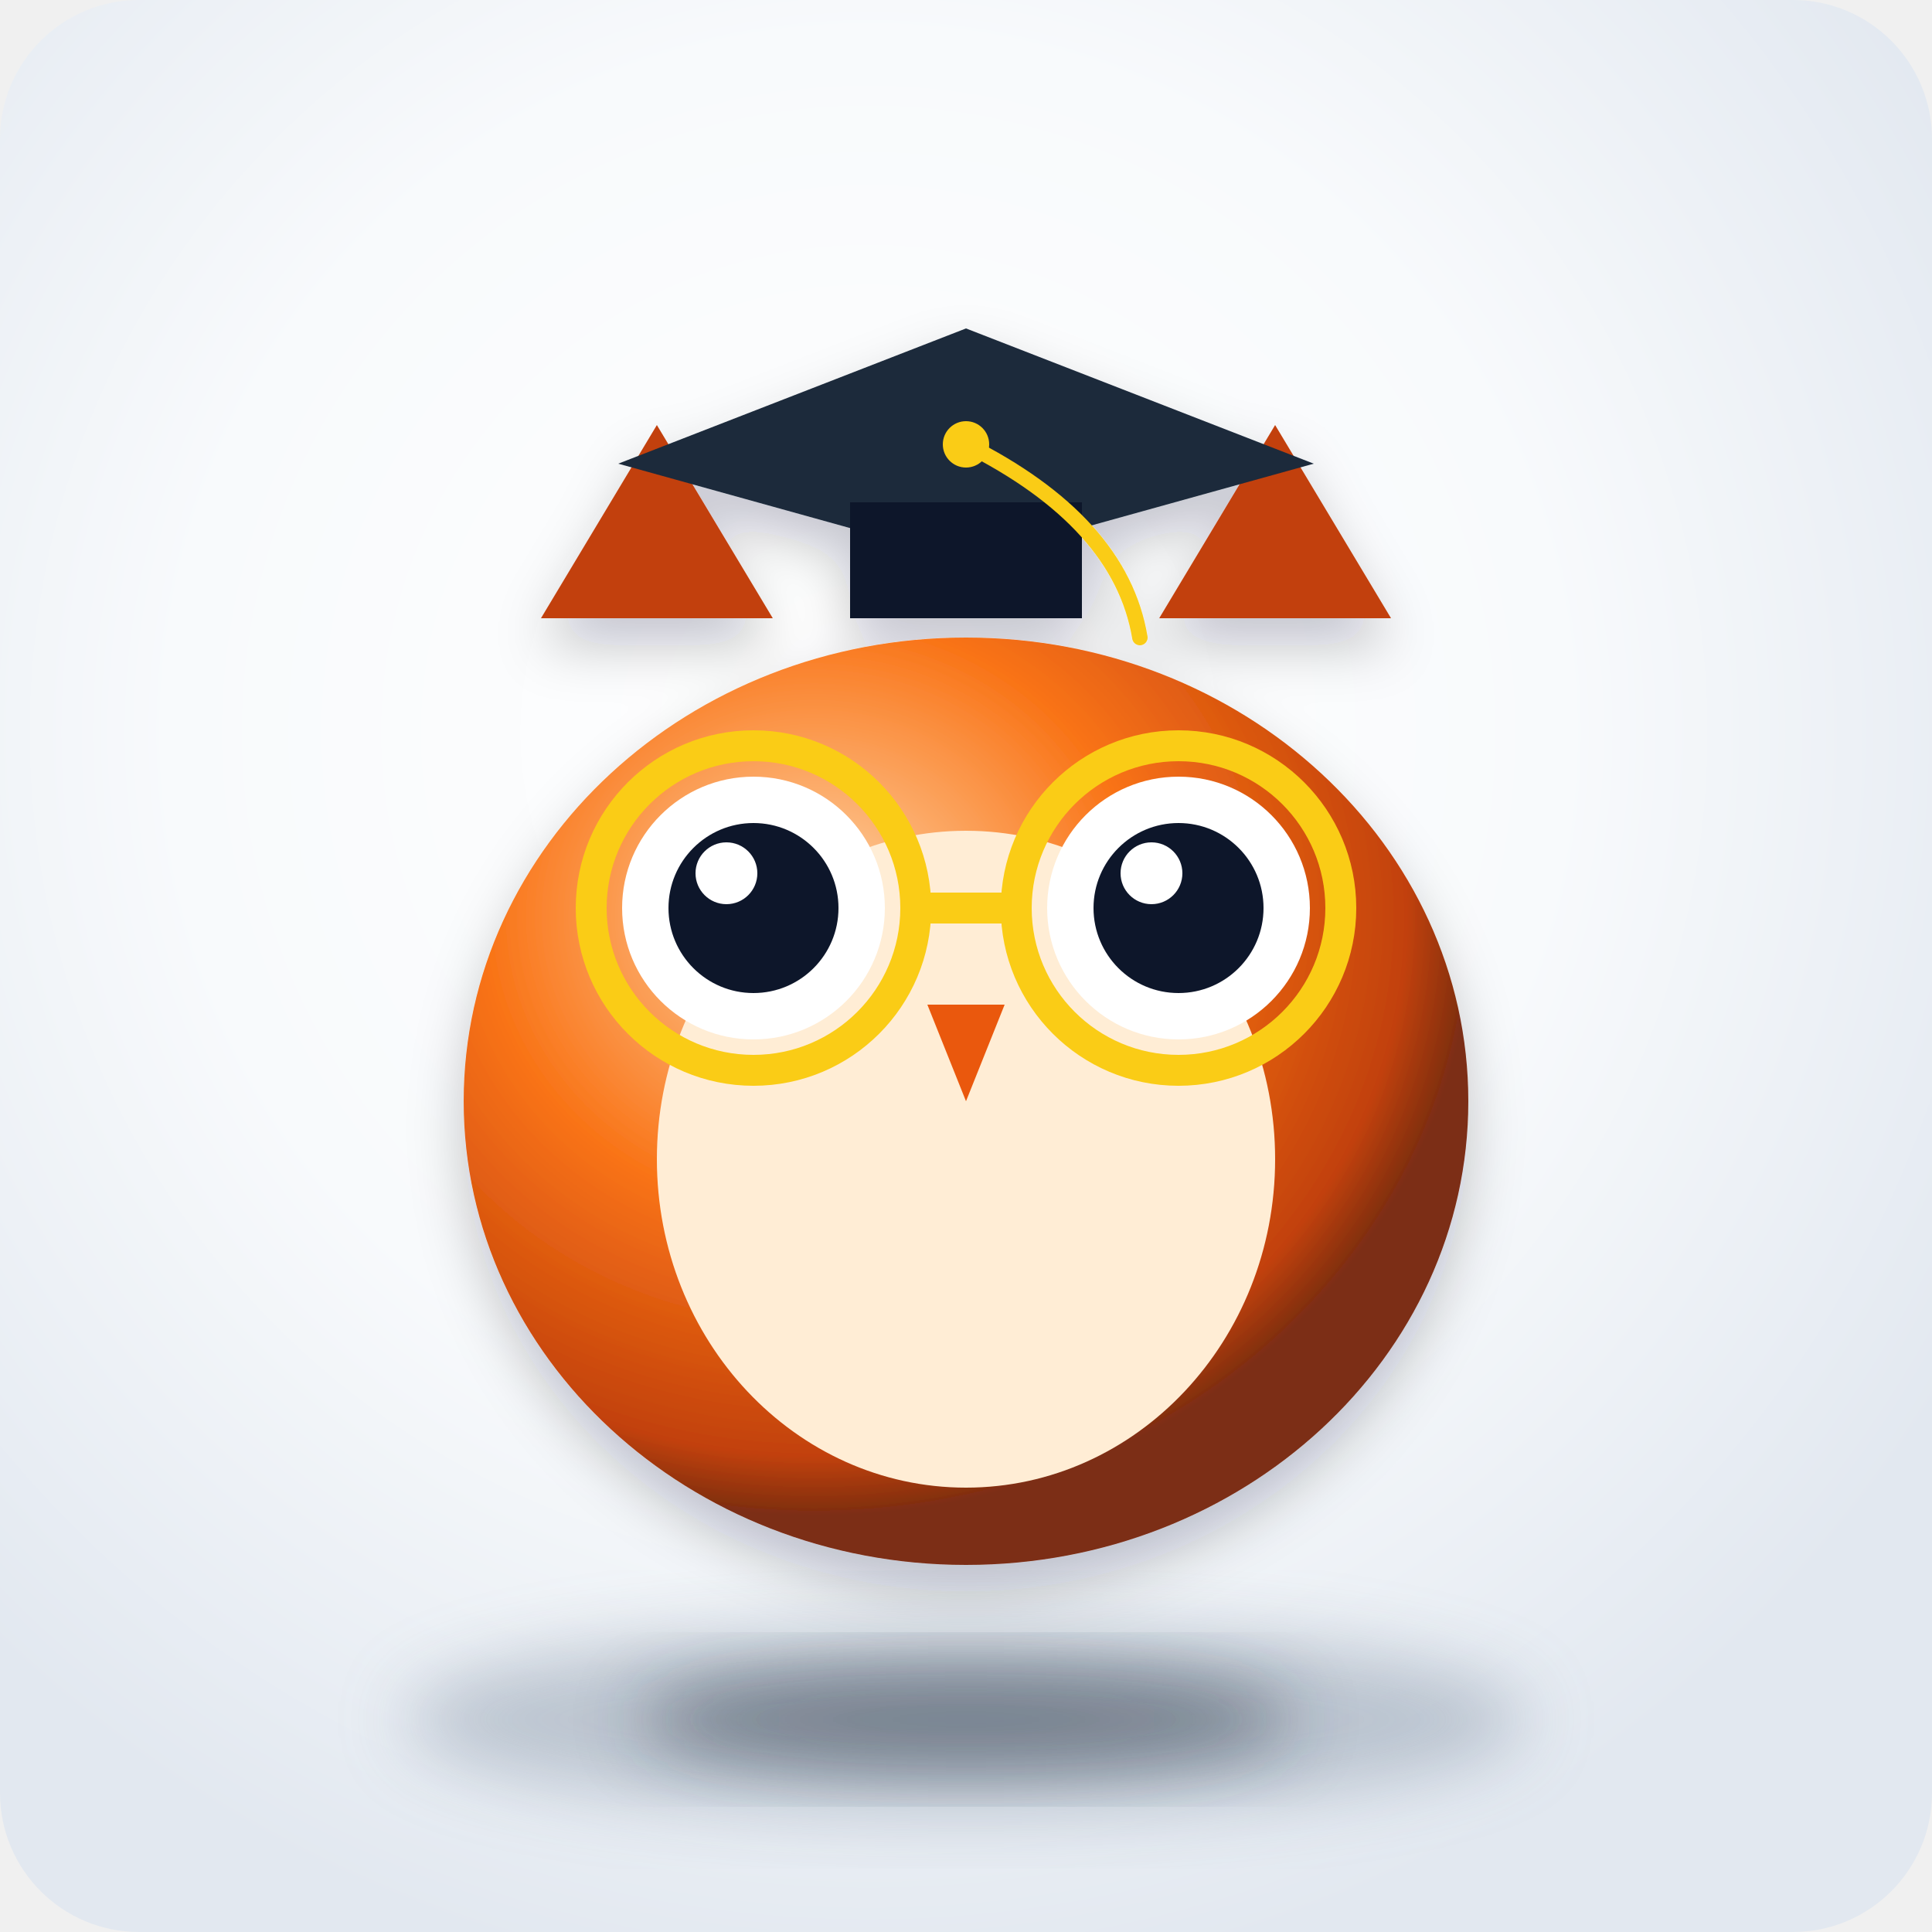
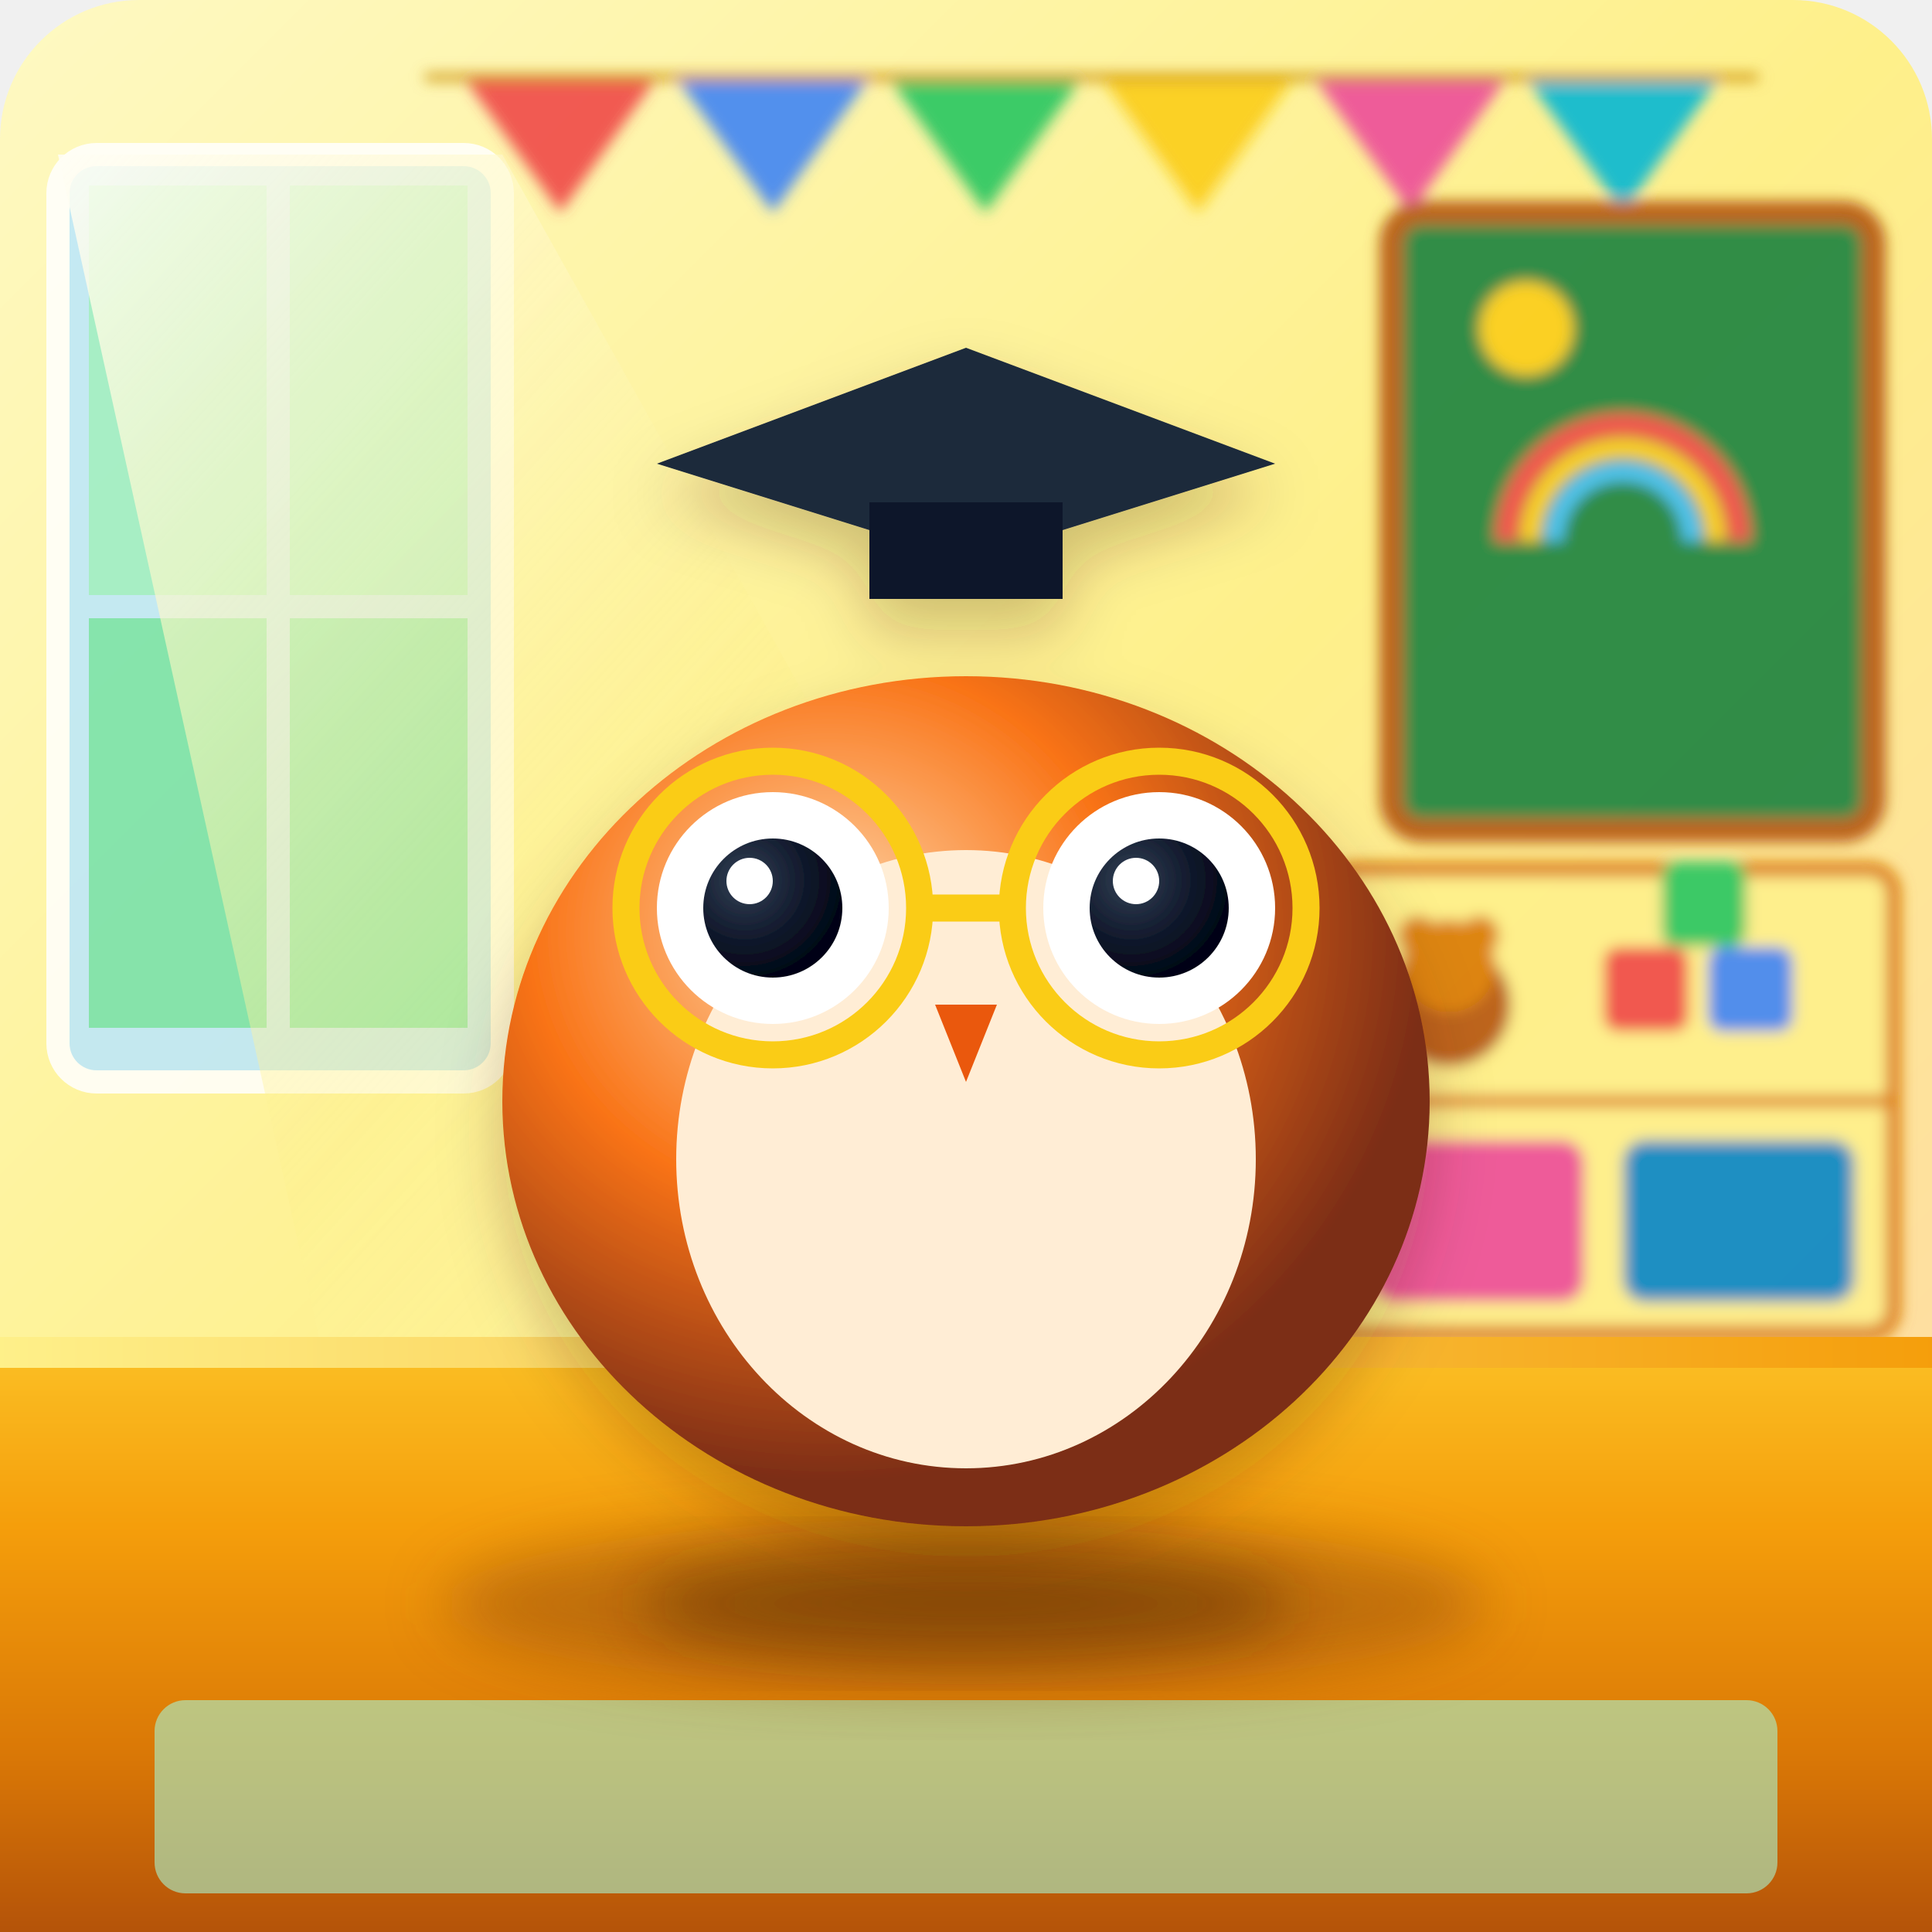
<svg xmlns="http://www.w3.org/2000/svg" viewBox="0 0 500 500" width="100%" height="100%">
  <defs>
-     <radialGradient id="bgGlow" cx="45%" cy="38%" r="65%">
-       <stop offset="0%" stop-color="#ffffff" />
-       <stop offset="55%" stop-color="#f8fafc" />
-       <stop offset="100%" stop-color="#e2e8f0" />
+     <linearGradient id="roomWall" x1="0%" y1="0%" x2="100%" y2="100%">
+       <stop offset="0%" stop-color="#fef9c3" />
+       <stop offset="50%" stop-color="#fef08a" />
+       <stop offset="100%" stop-color="#fed7aa" />
+     </linearGradient>
+     <linearGradient id="sunBeam" x1="0%" y1="0%" x2="100%" y2="100%">
+       <stop offset="0%" stop-color="#ffffff" stop-opacity="0.85" />
+       <stop offset="50%" stop-color="#fef08a" stop-opacity="0.35" />
+       <stop offset="100%" stop-color="#ffffff" stop-opacity="0" />
+     </linearGradient>
+     <linearGradient id="oakTable" x1="0%" y1="0%" x2="0%" y2="100%">
+       <stop offset="0%" stop-color="#fbbf24" />
+       <stop offset="30%" stop-color="#f59e0b" />
+       <stop offset="70%" stop-color="#d97706" />
+       <stop offset="100%" stop-color="#b45309" />
+     </linearGradient>
+     <linearGradient id="tableBevel" x1="0%" y1="0%" x2="100%" y2="0%">
+       <stop offset="0%" stop-color="#fef08a" />
+       <stop offset="100%" stop-color="#f59e0b" />
+     </linearGradient>
+     <filter id="bgBlur" x="-10%" y="-10%" width="120%" height="120%">
+       <feGaussianBlur stdDeviation="1.8" />
+     </filter>
+     <filter id="tableShadow" x="-30%" y="-30%" width="160%" height="160%">
+       <feGaussianBlur stdDeviation="8" />
+     </filter>
+     <filter id="charDepth" x="-20%" y="-20%" width="140%" height="140%">
+       <feDropShadow dx="0" dy="8" stdDeviation="8" flood-color="#451a03" flood-opacity="0.25" />
+     </filter>
+     <radialGradient id="pixarEye" cx="30%" cy="30%" r="70%">
+       <stop offset="0%" stop-color="#334155" />
+       <stop offset="65%" stop-color="#0f172a" />
+       <stop offset="100%" stop-color="#020617" />
    </radialGradient>
-     <filter id="groundShadow" x="-30%" y="-30%" width="160%" height="160%">
-       <feGaussianBlur stdDeviation="9" />
-     </filter>
-     <filter id="clayShadow" x="-25%" y="-25%" width="150%" height="150%">
-       <feDropShadow dx="0" dy="7" stdDeviation="7" flood-color="#0f172a" flood-opacity="0.22" />
-     </filter>
-     <filter id="softGlow" x="-20%" y="-20%" width="140%" height="140%">
-       <feGaussianBlur stdDeviation="3" result="blur" />
-       <feComposite in="SourceGraphic" in2="blur" operator="over" />
-     </filter>
-     <radialGradient id="owlFeather" cx="35%" cy="30%" r="65%">
+     <radialGradient id="owlBrown2" cx="35%" cy="30%" r="65%">
      <stop offset="0%" stop-color="#fed7aa" />
      <stop offset="50%" stop-color="#f97316" />
-       <stop offset="90%" stop-color="#c2410c" />
      <stop offset="100%" stop-color="#7c2d12" />
    </radialGradient>
  </defs>
-   <rect width="500" height="500" rx="36" fill="url(#bgGlow)" />
-   <ellipse cx="250" cy="445" rx="145" ry="24" fill="#64748b" opacity="0.35" filter="url(#groundShadow)" />
-   <ellipse cx="250" cy="445" rx="85" ry="14" fill="#1e293b" opacity="0.45" filter="url(#groundShadow)" />
-   <g filter="url(#clayShadow)">
-     <ellipse cx="250" cy="285" rx="130" ry="120" fill="url(#owlFeather)" />
-     <ellipse cx="250" cy="300" rx="80" ry="85" fill="#ffedd5" />
-     <polygon points="140,160 170,110 200,160" fill="#c2410c" />
-     <polygon points="300,160 330,110 360,160" fill="#c2410c" />
-     <circle cx="195" cy="235" r="42" fill="none" stroke="#facc15" stroke-width="8" />
-     <circle cx="305" cy="235" r="42" fill="none" stroke="#facc15" stroke-width="8" />
-     <line x1="237" y1="235" x2="263" y2="235" stroke="#facc15" stroke-width="8" />
-     <circle cx="195" cy="235" r="34" fill="#ffffff" />
-     <circle cx="305" cy="235" r="34" fill="#ffffff" />
-     <circle cx="195" cy="235" r="22" fill="#0f172a" />
-     <circle cx="305" cy="235" r="22" fill="#0f172a" />
-     <circle cx="188" cy="226" r="8" fill="#ffffff" />
-     <circle cx="298" cy="226" r="8" fill="#ffffff" />
-     <polygon points="240,260 260,260 250,285" fill="#ea580c" />
-     <polygon points="250,85 160,120 250,145 340,120" fill="#1e293b" />
-     <rect x="220" y="130" width="60" height="30" fill="#0f172a" />
-     <circle cx="250" cy="115" r="6" fill="#facc15" />
-     <path d="M 250 115 Q 290 135 295 165" fill="none" stroke="#facc15" stroke-width="4" stroke-linecap="round" />
+   <rect width="500" height="500" rx="36" fill="url(#roomWall)" />
+   <g opacity="0.85">
+     <rect x="15" y="40" width="115" height="240" rx="10" fill="#bae6fd" stroke="#ffffff" stroke-width="6" />
+     <rect x="23" y="48" width="46" height="106" fill="#86efac" opacity="0.65" />
+     <rect x="75" y="48" width="46" height="106" fill="#86efac" opacity="0.65" />
+     <rect x="23" y="160" width="46" height="106" fill="#4ade80" opacity="0.65" />
+     <rect x="75" y="160" width="46" height="106" fill="#4ade80" opacity="0.65" />
+     <polygon points="15,40 130,40 320,380 90,380" fill="url(#sunBeam)" />
+   </g>
+   <g filter="url(#bgBlur)" opacity="0.88">
+     <polygon points="120,20 145,55 170,20" fill="#ef4444" />
+     <polygon points="175,20 200,55 225,20" fill="#3b82f6" />
+     <polygon points="230,20 255,55 280,20" fill="#22c55e" />
+     <polygon points="285,20 310,55 335,20" fill="#facc15" />
+     <polygon points="340,20 365,55 390,20" fill="#ec4899" />
+     <polygon points="395,20 420,55 445,20" fill="#06b6d4" />
+     <line x1="110" y1="20" x2="455" y2="20" stroke="#ca8a04" stroke-width="2" />
+     <rect x="360" y="55" width="125" height="160" rx="8" fill="#15803d" stroke="#b45309" stroke-width="6" />
+     <path d="M 390 140 A 30 30 0 0 1 450 140" fill="none" stroke="#ef4444" stroke-width="6" />
+     <path d="M 396 140 A 24 24 0 0 1 444 140" fill="none" stroke="#facc15" stroke-width="5" />
+     <path d="M 402 140 A 18 18 0 0 1 438 140" fill="none" stroke="#38bdf8" stroke-width="5" />
+     <circle cx="395" cy="85" r="12" fill="#facc15" />
+     <rect x="345" y="225" width="145" height="120" rx="6" fill="#fef08a" stroke="#d97706" stroke-width="4" />
+     <line x1="345" y1="285" x2="490" y2="285" stroke="#d97706" stroke-width="3" />
+     <circle cx="375" cy="260" r="16" fill="#b45309" />
+     <circle cx="375" cy="250" r="12" fill="#d97706" />
+     <circle cx="367" cy="242" r="5" fill="#d97706" />
+     <circle cx="383" cy="242" r="5" fill="#d97706" />
+     <rect x="415" y="245" width="22" height="22" rx="4" fill="#ef4444" />
+     <rect x="442" y="245" width="22" height="22" rx="4" fill="#3b82f6" />
+     <rect x="430" y="223" width="22" height="22" rx="4" fill="#22c55e" />
+     <rect x="355" y="295" width="55" height="42" rx="6" fill="#ec4899" />
+     <rect x="420" y="295" width="60" height="42" rx="6" fill="#0284c7" />
+   </g>
+   <path d="M 0 350 L 500 350 L 500 500 L 0 500 Z" fill="url(#oakTable)" />
+   <rect x="0" y="346" width="500" height="8" fill="url(#tableBevel)" />
+   <rect x="40" y="440" width="420" height="50" rx="8" fill="#a7f3d0" opacity="0.6" />
+   <ellipse cx="250" cy="415" rx="135" ry="22" fill="#78350f" opacity="0.38" filter="url(#tableShadow)" />
+   <ellipse cx="250" cy="415" rx="85" ry="14" fill="#451a03" opacity="0.45" filter="url(#tableShadow)" />
+   <g filter="url(#charDepth)">
+     <ellipse cx="250" cy="285" rx="120" ry="110" fill="url(#owlBrown2)" />
+     <ellipse cx="250" cy="300" rx="75" ry="80" fill="#ffedd5" />
+     <circle cx="200" cy="235" r="38" fill="none" stroke="#facc15" stroke-width="7" />
+     <circle cx="300" cy="235" r="38" fill="none" stroke="#facc15" stroke-width="7" />
+     <line x1="238" y1="235" x2="262" y2="235" stroke="#facc15" stroke-width="7" />
+     <circle cx="200" cy="235" r="30" fill="#ffffff" />
+     <circle cx="300" cy="235" r="30" fill="#ffffff" />
+     <circle cx="200" cy="235" r="18" fill="url(#pixarEye)" />
+     <circle cx="300" cy="235" r="18" fill="url(#pixarEye)" />
+     <circle cx="194" cy="228" r="6" fill="#ffffff" />
+     <circle cx="294" cy="228" r="6" fill="#ffffff" />
+     <polygon points="242,260 258,260 250,280" fill="#ea580c" />
+     <polygon points="250,90 170,120 250,145 330,120" fill="#1e293b" />
+     <rect x="225" y="130" width="50" height="25" fill="#0f172a" />
  </g>
</svg>
